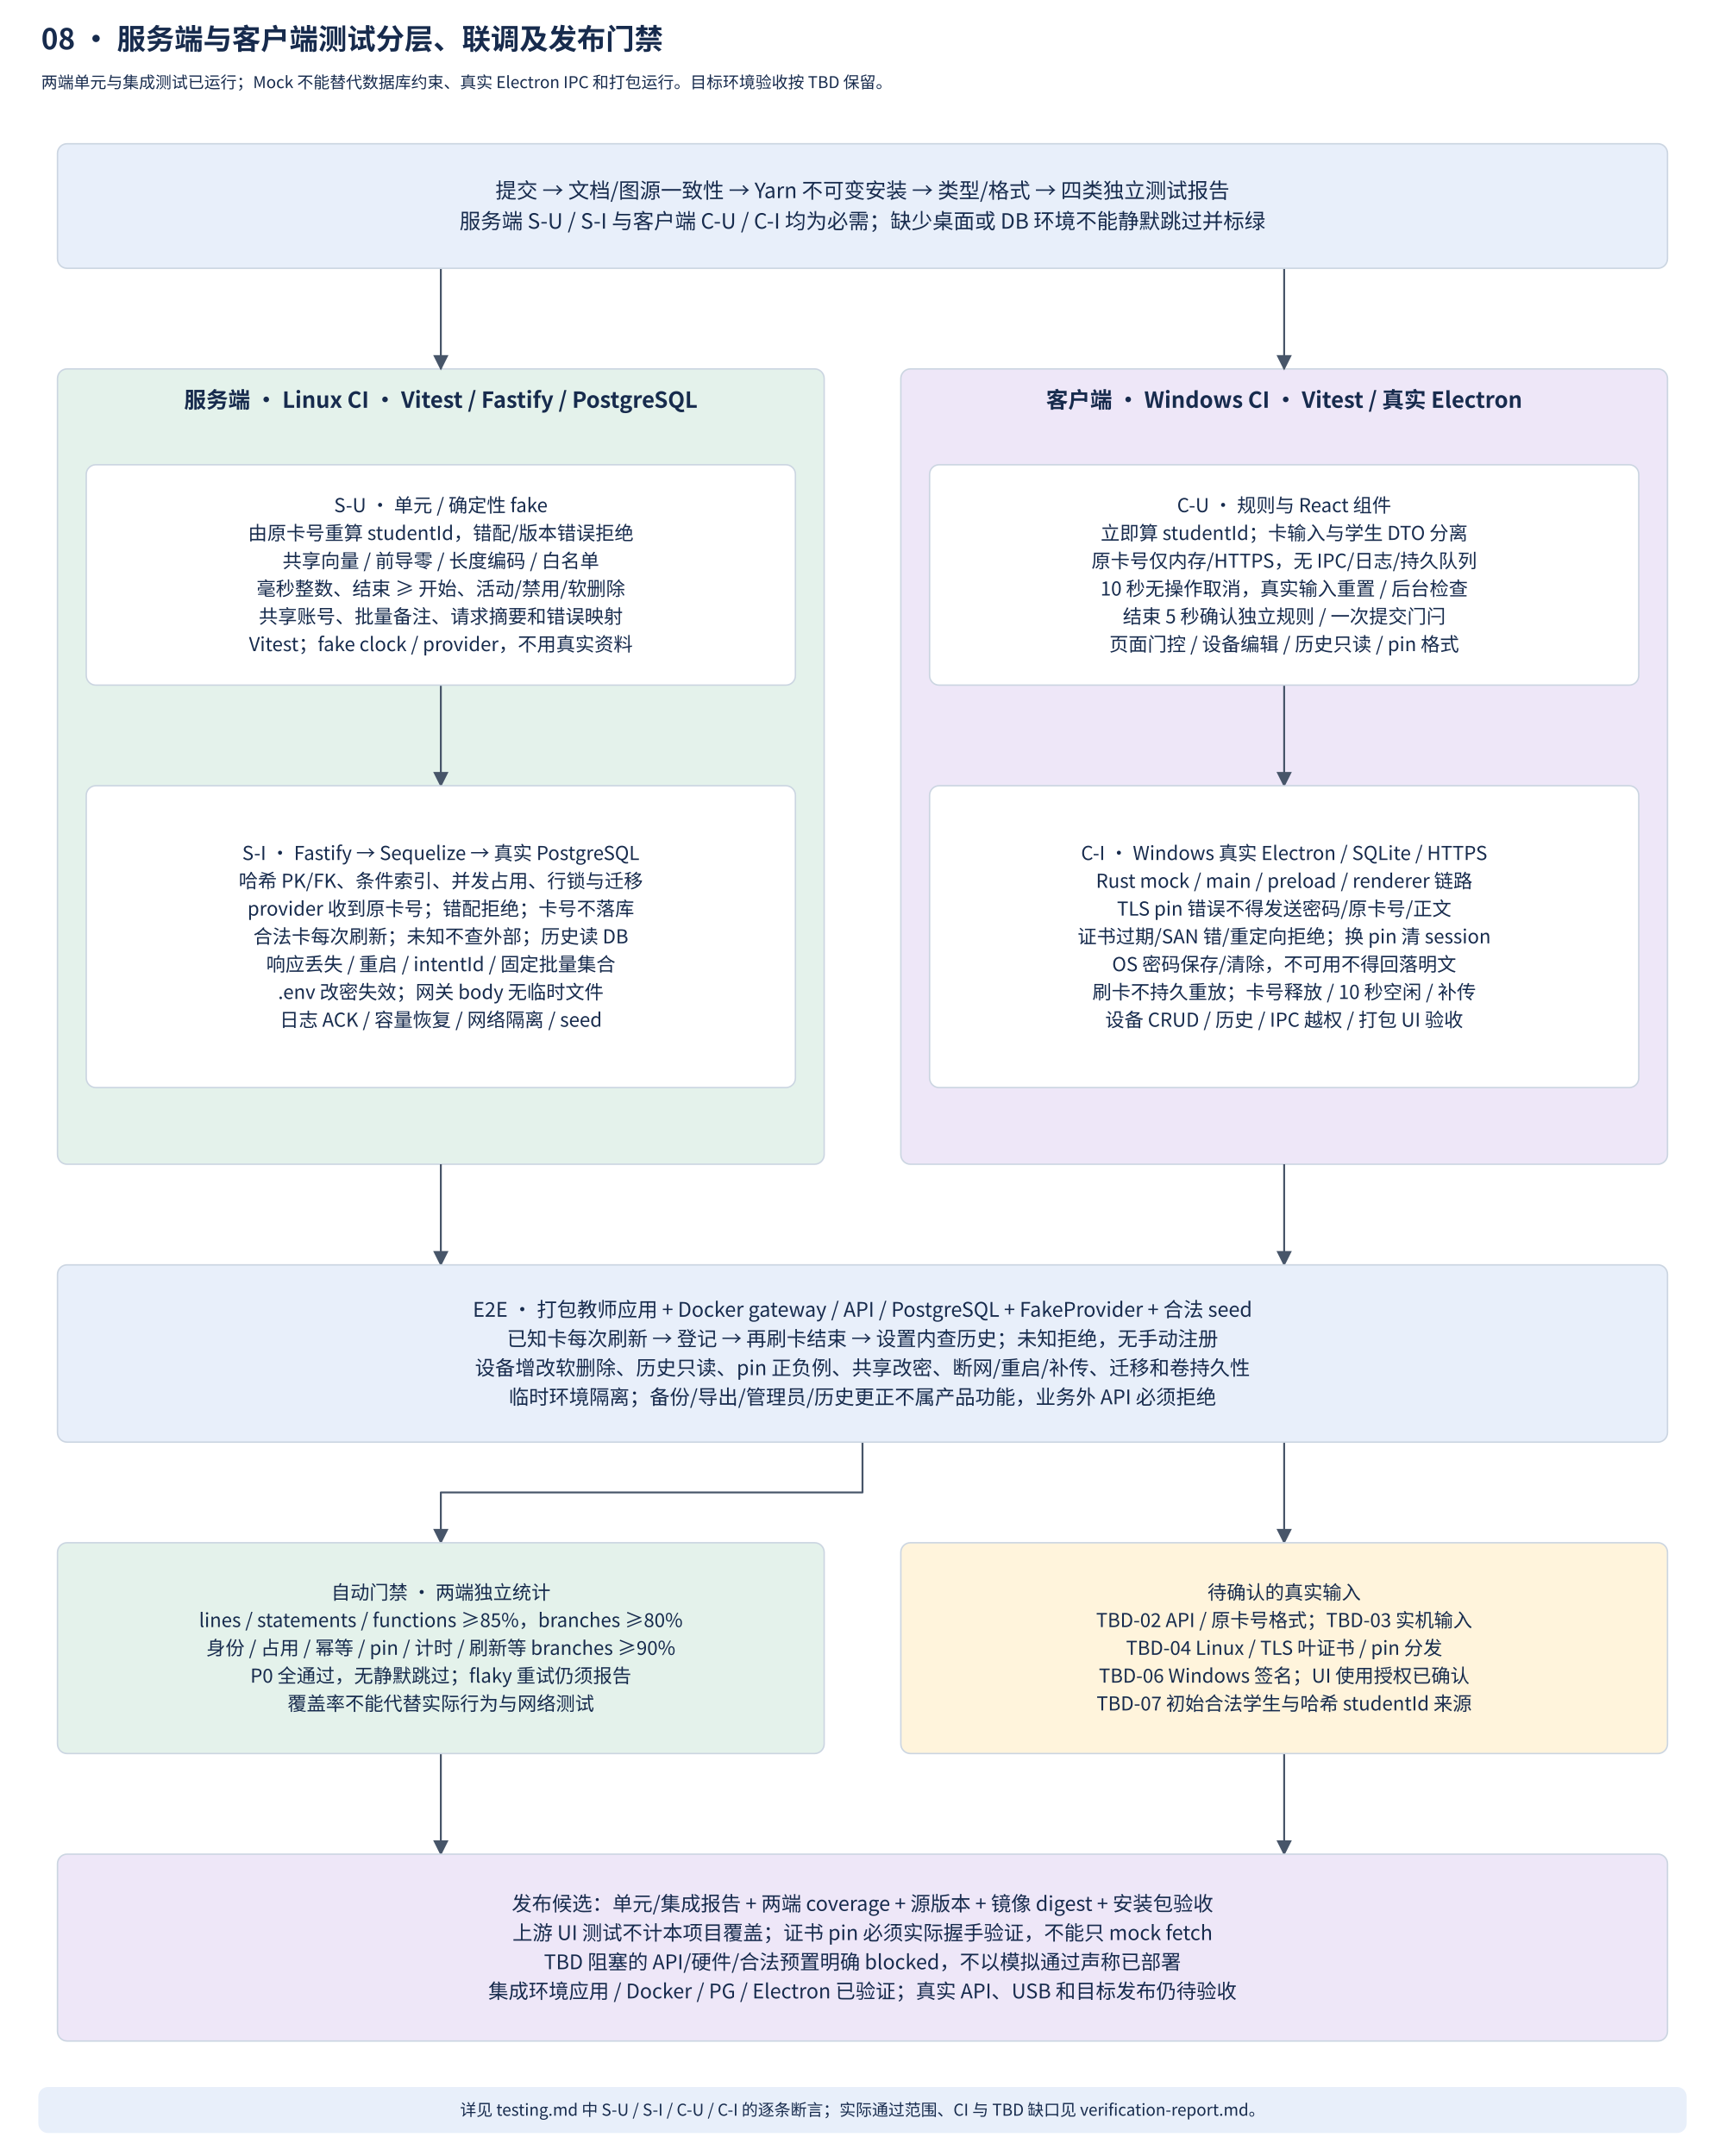
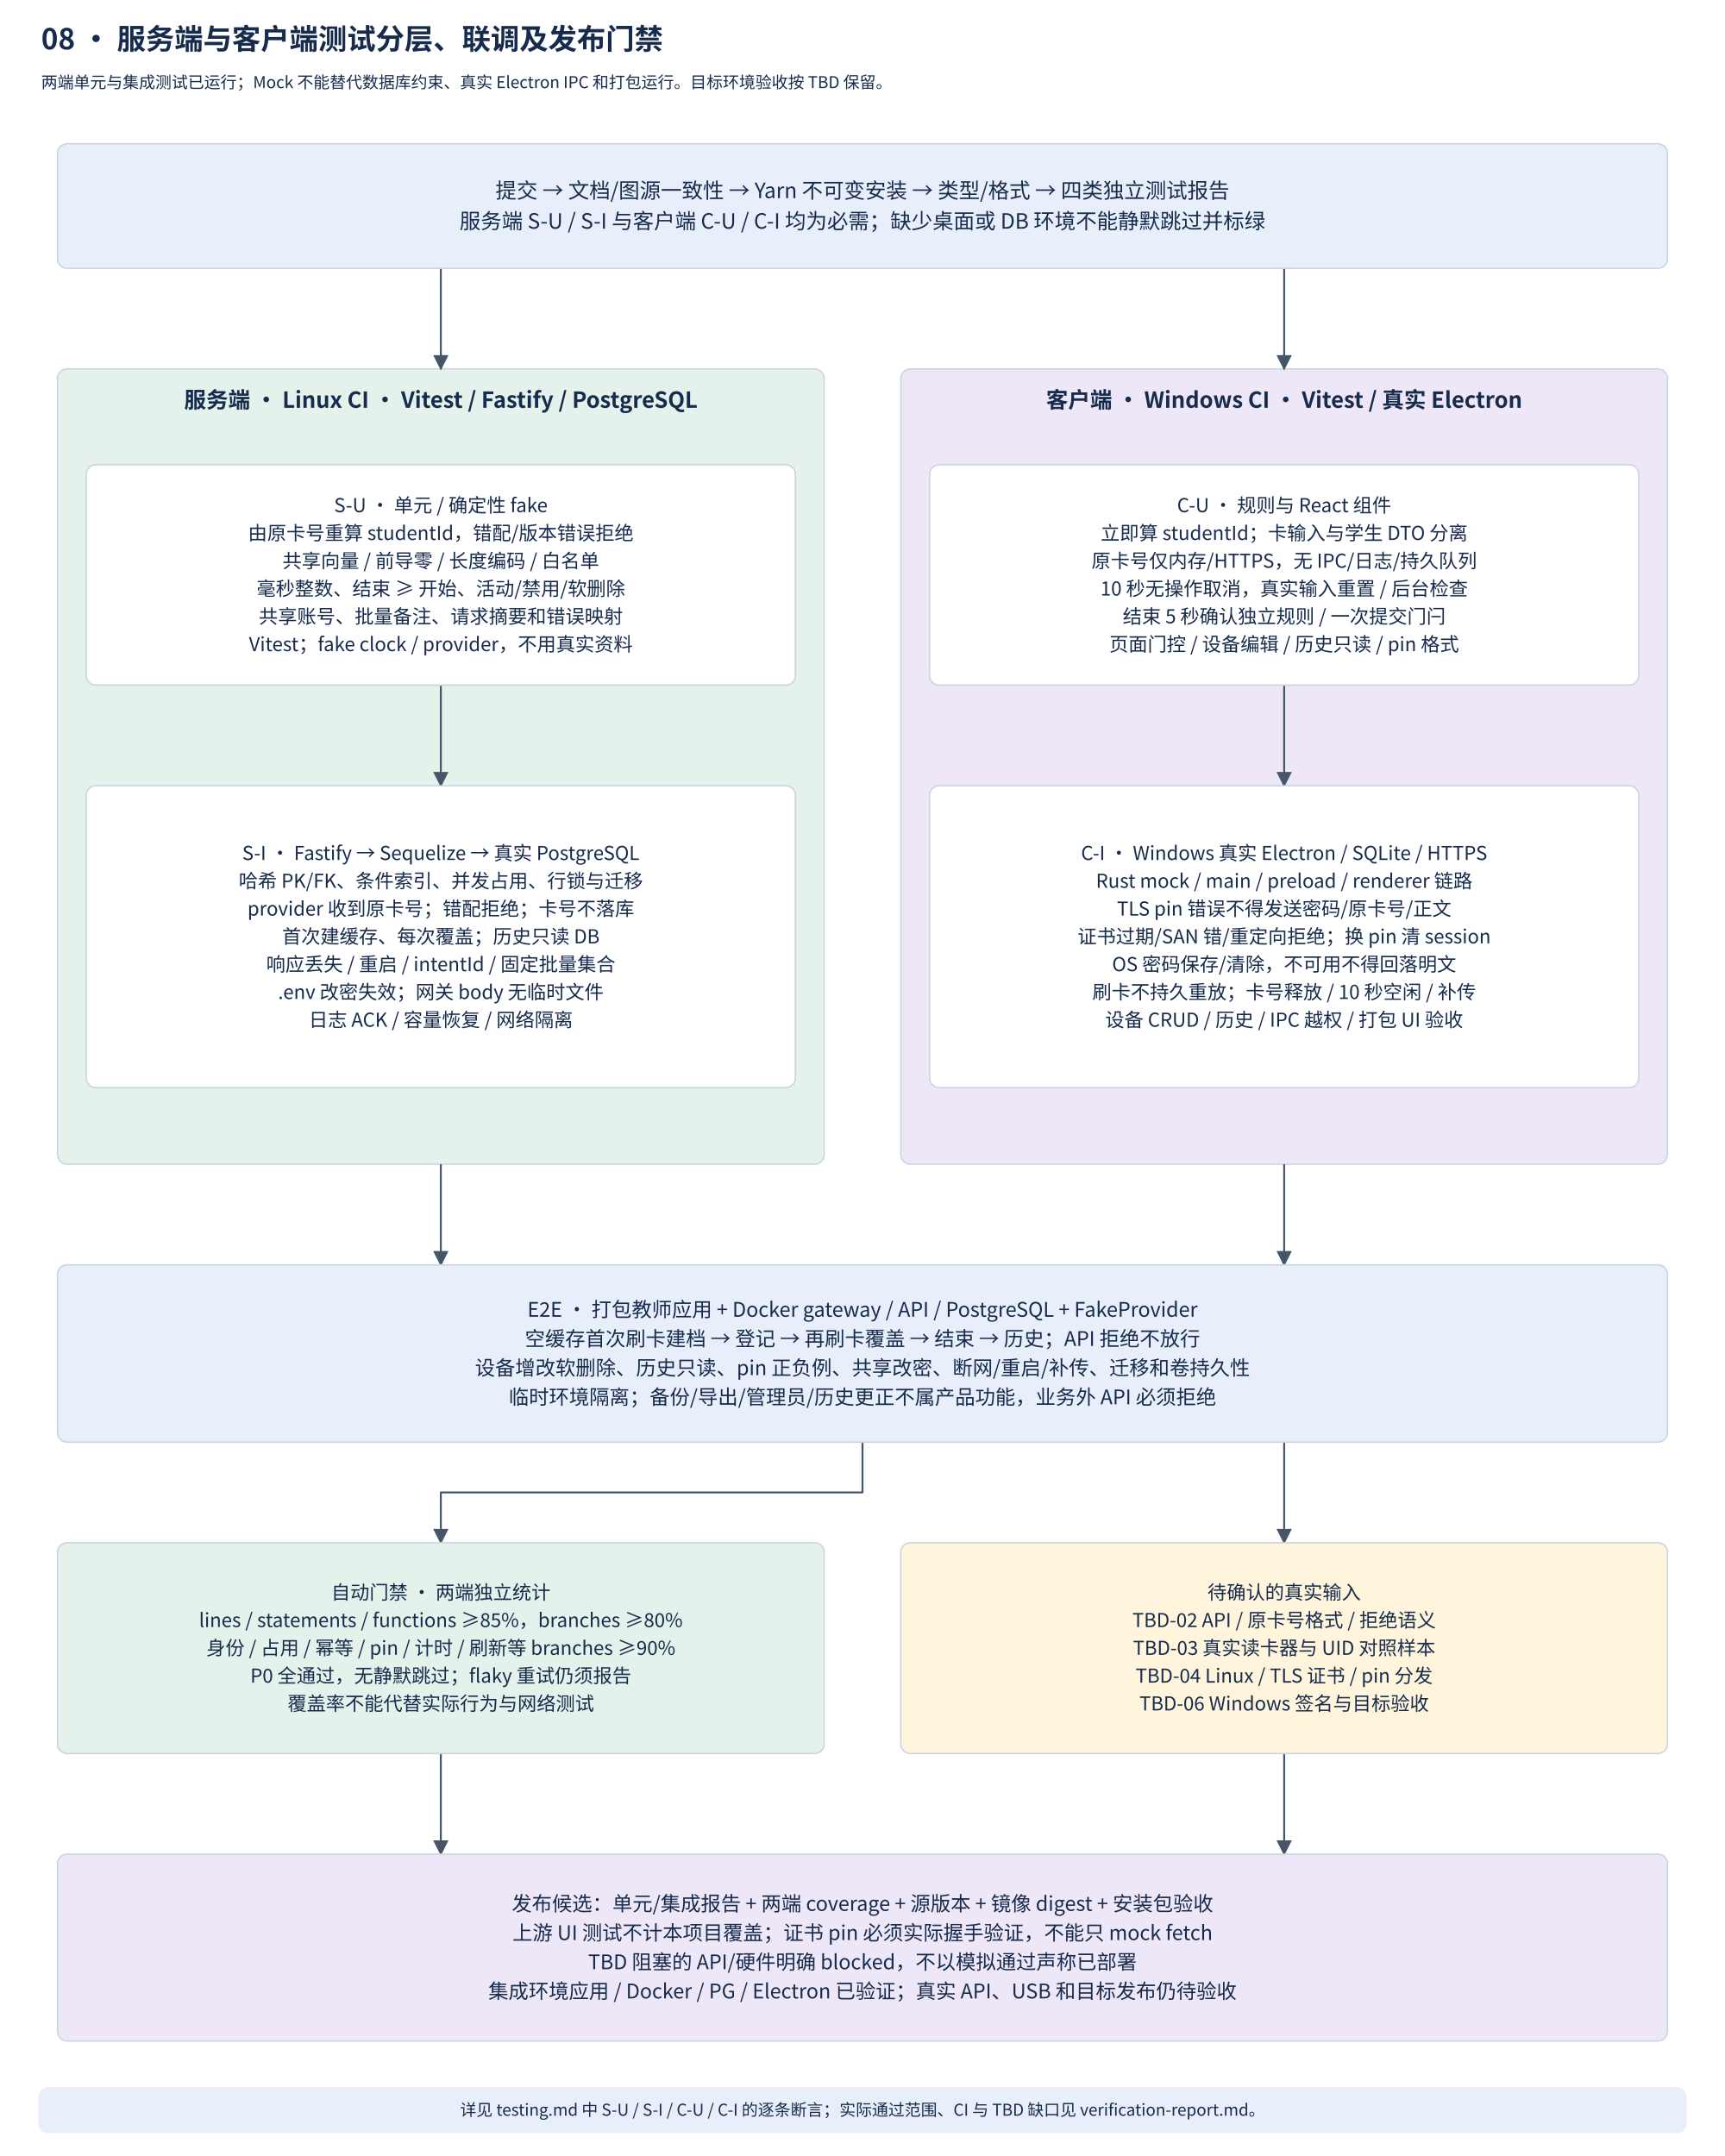
<svg xmlns="http://www.w3.org/2000/svg" width="1800" height="2250" viewBox="0 0 1800 2250" role="img" aria-labelledby="title desc">
  <defs>
    <marker id="arrow" viewBox="0 0 10 10" refX="9" refY="5" markerWidth="8" markerHeight="8" orient="auto-start-reverse">
      <path d="M 0 0 L 10 5 L 0 10 z" fill="#475569" />
    </marker>
  </defs>
  <rect width="1800" height="2250" fill="#ffffff" />
  <rect x="60" y="385" width="800" height="830" rx="10" fill="#e4f2eb" stroke="#cbd5e1" stroke-width="1.5" />
  <text x="460.0" y="806.3" text-anchor="middle" font-family="Microsoft YaHei, Noto Sans CJK SC, sans-serif" font-size="18" font-weight="400" fill="#172b4d" />
  <rect x="940" y="385" width="800" height="830" rx="10" fill="#eee7f8" stroke="#cbd5e1" stroke-width="1.5" />
  <text x="1340.0" y="806.3" text-anchor="middle" font-family="Microsoft YaHei, Noto Sans CJK SC, sans-serif" font-size="18" font-weight="400" fill="#172b4d" />
  <polyline points="460.0,715 460.0,820" fill="none" stroke="#475569" stroke-width="2" stroke-linejoin="round" marker-end="url(#arrow)" />
  <polyline points="1340.0,715 1340.0,820" fill="none" stroke="#475569" stroke-width="2" stroke-linejoin="round" marker-end="url(#arrow)" />
  <polyline points="460,280 460,385" fill="none" stroke="#475569" stroke-width="2" stroke-linejoin="round" marker-end="url(#arrow)" />
  <polyline points="1340,280 1340,385" fill="none" stroke="#475569" stroke-width="2" stroke-linejoin="round" marker-end="url(#arrow)" />
  <polyline points="460,1215 460,1320" fill="none" stroke="#475569" stroke-width="2" stroke-linejoin="round" marker-end="url(#arrow)" />
  <polyline points="1340,1215 1340,1320" fill="none" stroke="#475569" stroke-width="2" stroke-linejoin="round" marker-end="url(#arrow)" />
  <polyline points="900.0,1505 900.0,1557.5 460.0,1557.5 460.0,1610" fill="none" stroke="#475569" stroke-width="2" stroke-linejoin="round" marker-end="url(#arrow)" />
  <polyline points="1340,1505 1340,1610" fill="none" stroke="#475569" stroke-width="2" stroke-linejoin="round" marker-end="url(#arrow)" />
  <polyline points="460,1830 460,1935" fill="none" stroke="#475569" stroke-width="2" stroke-linejoin="round" marker-end="url(#arrow)" />
  <polyline points="1340,1830 1340,1935" fill="none" stroke="#475569" stroke-width="2" stroke-linejoin="round" marker-end="url(#arrow)" />
  <text x="43" y="51.5" text-anchor="start" font-family="Microsoft YaHei, Noto Sans CJK SC, sans-serif" font-size="30" font-weight="600" fill="#172b4d">08 · 服务端与客户端测试分层、联调及发布门禁</text>
  <text x="43" y="91.95" text-anchor="start" font-family="Microsoft YaHei, Noto Sans CJK SC, sans-serif" font-size="17" font-weight="400" fill="#172b4d">两端单元与集成测试已运行；Mock 不能替代数据库约束、真实 Electron IPC 和打包运行。目标环境验收按 TBD 保留。</text>
  <rect x="60" y="150" width="1680" height="130" rx="10" fill="#e8effa" stroke="#cbd5e1" stroke-width="1.5" />
  <text x="900.0" y="206.75" text-anchor="middle" font-family="Microsoft YaHei, Noto Sans CJK SC, sans-serif" font-size="22" font-weight="400" fill="#172b4d">提交 → 文档/图源一致性 → Yarn 不可变安装 → 类型/格式 → 四类独立测试报告</text>
  <text x="900.0" y="238.65" text-anchor="middle" font-family="Microsoft YaHei, Noto Sans CJK SC, sans-serif" font-size="22" font-weight="400" fill="#172b4d">服务端 S-U / S-I 与客户端 C-U / C-I 均为必需；缺少桌面或 DB 环境不能静默跳过并标绿</text>
  <text x="460.0" y="425.55" text-anchor="middle" font-family="Microsoft YaHei, Noto Sans CJK SC, sans-serif" font-size="23" font-weight="600" fill="#172b4d">服务端 · Linux CI · Vitest / Fastify / PostgreSQL</text>
  <text x="1340.0" y="425.55" text-anchor="middle" font-family="Microsoft YaHei, Noto Sans CJK SC, sans-serif" font-size="23" font-weight="600" fill="#172b4d">客户端 · Windows CI · Vitest / 真实 Electron</text>
  <rect x="90" y="485" width="740" height="230" rx="10" fill="#ffffff" stroke="#cbd5e1" stroke-width="1.5" />
  <text x="460.0" y="534.5" text-anchor="middle" font-family="Microsoft YaHei, Noto Sans CJK SC, sans-serif" font-size="20" font-weight="400" fill="#172b4d">S-U · 单元 / 确定性 fake</text>
  <text x="460.0" y="563.5" text-anchor="middle" font-family="Microsoft YaHei, Noto Sans CJK SC, sans-serif" font-size="20" font-weight="400" fill="#172b4d">由原卡号重算 studentId，错配/版本错误拒绝</text>
  <text x="460.0" y="592.5" text-anchor="middle" font-family="Microsoft YaHei, Noto Sans CJK SC, sans-serif" font-size="20" font-weight="400" fill="#172b4d">共享向量 / 前导零 / 长度编码 / 白名单</text>
  <text x="460.0" y="621.5" text-anchor="middle" font-family="Microsoft YaHei, Noto Sans CJK SC, sans-serif" font-size="20" font-weight="400" fill="#172b4d">毫秒整数、结束 ≥ 开始、活动/禁用/软删除</text>
  <text x="460.0" y="650.5" text-anchor="middle" font-family="Microsoft YaHei, Noto Sans CJK SC, sans-serif" font-size="20" font-weight="400" fill="#172b4d">共享账号、批量备注、请求摘要和错误映射</text>
  <text x="460.0" y="679.5" text-anchor="middle" font-family="Microsoft YaHei, Noto Sans CJK SC, sans-serif" font-size="20" font-weight="400" fill="#172b4d">Vitest；fake clock / provider，不用真实资料</text>
  <rect x="970" y="485" width="740" height="230" rx="10" fill="#ffffff" stroke="#cbd5e1" stroke-width="1.5" />
  <text x="1340.0" y="534.5" text-anchor="middle" font-family="Microsoft YaHei, Noto Sans CJK SC, sans-serif" font-size="20" font-weight="400" fill="#172b4d">C-U · 规则与 React 组件</text>
  <text x="1340.0" y="563.5" text-anchor="middle" font-family="Microsoft YaHei, Noto Sans CJK SC, sans-serif" font-size="20" font-weight="400" fill="#172b4d">立即算 studentId；卡输入与学生 DTO 分离</text>
  <text x="1340.0" y="592.5" text-anchor="middle" font-family="Microsoft YaHei, Noto Sans CJK SC, sans-serif" font-size="20" font-weight="400" fill="#172b4d">原卡号仅内存/HTTPS，无 IPC/日志/持久队列</text>
  <text x="1340.0" y="621.5" text-anchor="middle" font-family="Microsoft YaHei, Noto Sans CJK SC, sans-serif" font-size="20" font-weight="400" fill="#172b4d">10 秒无操作取消，真实输入重置 / 后台检查</text>
  <text x="1340.0" y="650.5" text-anchor="middle" font-family="Microsoft YaHei, Noto Sans CJK SC, sans-serif" font-size="20" font-weight="400" fill="#172b4d">结束 5 秒确认独立规则 / 一次提交门闩</text>
  <text x="1340.0" y="679.5" text-anchor="middle" font-family="Microsoft YaHei, Noto Sans CJK SC, sans-serif" font-size="20" font-weight="400" fill="#172b4d">页面门控 / 设备编辑 / 历史只读 / pin 格式</text>
  <rect x="90" y="820" width="740" height="315" rx="10" fill="#ffffff" stroke="#cbd5e1" stroke-width="1.5" />
  <text x="460.0" y="897.5" text-anchor="middle" font-family="Microsoft YaHei, Noto Sans CJK SC, sans-serif" font-size="20" font-weight="400" fill="#172b4d">S-I · Fastify → Sequelize → 真实 PostgreSQL</text>
  <text x="460.0" y="926.5" text-anchor="middle" font-family="Microsoft YaHei, Noto Sans CJK SC, sans-serif" font-size="20" font-weight="400" fill="#172b4d">哈希 PK/FK、条件索引、并发占用、行锁与迁移</text>
  <text x="460.0" y="955.5" text-anchor="middle" font-family="Microsoft YaHei, Noto Sans CJK SC, sans-serif" font-size="20" font-weight="400" fill="#172b4d">provider 收到原卡号；错配拒绝；卡号不落库</text>
-   <text x="460.0" y="984.5" text-anchor="middle" font-family="Microsoft YaHei, Noto Sans CJK SC, sans-serif" font-size="20" font-weight="400" fill="#172b4d">合法卡每次刷新；未知不查外部；历史读 DB</text>
+   <text x="460.0" y="984.5" text-anchor="middle" font-family="Microsoft YaHei, Noto Sans CJK SC, sans-serif" font-size="20" font-weight="400" fill="#172b4d">首次建缓存、每次覆盖；历史只读 DB</text>
  <text x="460.0" y="1013.5" text-anchor="middle" font-family="Microsoft YaHei, Noto Sans CJK SC, sans-serif" font-size="20" font-weight="400" fill="#172b4d">响应丢失 / 重启 / intentId / 固定批量集合</text>
  <text x="460.0" y="1042.5" text-anchor="middle" font-family="Microsoft YaHei, Noto Sans CJK SC, sans-serif" font-size="20" font-weight="400" fill="#172b4d">.env 改密失效；网关 body 无临时文件</text>
-   <text x="460.0" y="1071.5" text-anchor="middle" font-family="Microsoft YaHei, Noto Sans CJK SC, sans-serif" font-size="20" font-weight="400" fill="#172b4d">日志 ACK / 容量恢复 / 网络隔离 / seed</text>
+   <text x="460.0" y="1071.5" text-anchor="middle" font-family="Microsoft YaHei, Noto Sans CJK SC, sans-serif" font-size="20" font-weight="400" fill="#172b4d">日志 ACK / 容量恢复 / 网络隔离</text>
  <rect x="970" y="820" width="740" height="315" rx="10" fill="#ffffff" stroke="#cbd5e1" stroke-width="1.5" />
  <text x="1340.0" y="897.5" text-anchor="middle" font-family="Microsoft YaHei, Noto Sans CJK SC, sans-serif" font-size="20" font-weight="400" fill="#172b4d">C-I · Windows 真实 Electron / SQLite / HTTPS</text>
  <text x="1340.0" y="926.5" text-anchor="middle" font-family="Microsoft YaHei, Noto Sans CJK SC, sans-serif" font-size="20" font-weight="400" fill="#172b4d">Rust mock / main / preload / renderer 链路</text>
  <text x="1340.0" y="955.5" text-anchor="middle" font-family="Microsoft YaHei, Noto Sans CJK SC, sans-serif" font-size="20" font-weight="400" fill="#172b4d">TLS pin 错误不得发送密码/原卡号/正文</text>
  <text x="1340.0" y="984.5" text-anchor="middle" font-family="Microsoft YaHei, Noto Sans CJK SC, sans-serif" font-size="20" font-weight="400" fill="#172b4d">证书过期/SAN 错/重定向拒绝；换 pin 清 session</text>
  <text x="1340.0" y="1013.5" text-anchor="middle" font-family="Microsoft YaHei, Noto Sans CJK SC, sans-serif" font-size="20" font-weight="400" fill="#172b4d">OS 密码保存/清除，不可用不得回落明文</text>
  <text x="1340.0" y="1042.5" text-anchor="middle" font-family="Microsoft YaHei, Noto Sans CJK SC, sans-serif" font-size="20" font-weight="400" fill="#172b4d">刷卡不持久重放；卡号释放 / 10 秒空闲 / 补传</text>
  <text x="1340.0" y="1071.5" text-anchor="middle" font-family="Microsoft YaHei, Noto Sans CJK SC, sans-serif" font-size="20" font-weight="400" fill="#172b4d">设备 CRUD / 历史 / IPC 越权 / 打包 UI 验收</text>
  <rect x="60" y="1320" width="1680" height="185" rx="10" fill="#e8effa" stroke="#cbd5e1" stroke-width="1.5" />
-   <text x="900.0" y="1374.175" text-anchor="middle" font-family="Microsoft YaHei, Noto Sans CJK SC, sans-serif" font-size="21" font-weight="400" fill="#172b4d">E2E · 打包教师应用 + Docker gateway / API / PostgreSQL + FakeProvider + 合法 seed</text>
-   <text x="900.0" y="1404.625" text-anchor="middle" font-family="Microsoft YaHei, Noto Sans CJK SC, sans-serif" font-size="21" font-weight="400" fill="#172b4d">已知卡每次刷新 → 登记 → 再刷卡结束 → 设置内查历史；未知拒绝，无手动注册</text>
+   <text x="900.0" y="1374.175" text-anchor="middle" font-family="Microsoft YaHei, Noto Sans CJK SC, sans-serif" font-size="21" font-weight="400" fill="#172b4d">E2E · 打包教师应用 + Docker gateway / API / PostgreSQL + FakeProvider</text>
+   <text x="900.0" y="1404.625" text-anchor="middle" font-family="Microsoft YaHei, Noto Sans CJK SC, sans-serif" font-size="21" font-weight="400" fill="#172b4d">空缓存首次刷卡建档 → 登记 → 再刷卡覆盖 → 结束 → 历史；API 拒绝不放行</text>
  <text x="900.0" y="1435.075" text-anchor="middle" font-family="Microsoft YaHei, Noto Sans CJK SC, sans-serif" font-size="21" font-weight="400" fill="#172b4d">设备增改软删除、历史只读、pin 正负例、共享改密、断网/重启/补传、迁移和卷持久性</text>
  <text x="900.0" y="1465.525" text-anchor="middle" font-family="Microsoft YaHei, Noto Sans CJK SC, sans-serif" font-size="21" font-weight="400" fill="#172b4d">临时环境隔离；备份/导出/管理员/历史更正不属产品功能，业务外 API 必须拒绝</text>
  <rect x="60" y="1610" width="800" height="220" rx="10" fill="#e4f2eb" stroke="#cbd5e1" stroke-width="1.5" />
  <text x="460.0" y="1669.0" text-anchor="middle" font-family="Microsoft YaHei, Noto Sans CJK SC, sans-serif" font-size="20" font-weight="400" fill="#172b4d">自动门禁 · 两端独立统计</text>
  <text x="460.0" y="1698.0" text-anchor="middle" font-family="Microsoft YaHei, Noto Sans CJK SC, sans-serif" font-size="20" font-weight="400" fill="#172b4d">lines / statements / functions ≥85%，branches ≥80%</text>
  <text x="460.0" y="1727.0" text-anchor="middle" font-family="Microsoft YaHei, Noto Sans CJK SC, sans-serif" font-size="20" font-weight="400" fill="#172b4d">身份 / 占用 / 幂等 / pin / 计时 / 刷新等 branches ≥90%</text>
  <text x="460.0" y="1756.0" text-anchor="middle" font-family="Microsoft YaHei, Noto Sans CJK SC, sans-serif" font-size="20" font-weight="400" fill="#172b4d">P0 全通过，无静默跳过；flaky 重试仍须报告</text>
  <text x="460.0" y="1785.0" text-anchor="middle" font-family="Microsoft YaHei, Noto Sans CJK SC, sans-serif" font-size="20" font-weight="400" fill="#172b4d">覆盖率不能代替实际行为与网络测试</text>
  <rect x="940" y="1610" width="800" height="220" rx="10" fill="#fff4dc" stroke="#cbd5e1" stroke-width="1.5" />
  <text x="1340.0" y="1669.0" text-anchor="middle" font-family="Microsoft YaHei, Noto Sans CJK SC, sans-serif" font-size="20" font-weight="400" fill="#172b4d">待确认的真实输入</text>
-   <text x="1340.0" y="1698.0" text-anchor="middle" font-family="Microsoft YaHei, Noto Sans CJK SC, sans-serif" font-size="20" font-weight="400" fill="#172b4d">TBD-02 API / 原卡号格式；TBD-03 实机输入</text>
-   <text x="1340.0" y="1727.0" text-anchor="middle" font-family="Microsoft YaHei, Noto Sans CJK SC, sans-serif" font-size="20" font-weight="400" fill="#172b4d">TBD-04 Linux / TLS 叶证书 / pin 分发</text>
-   <text x="1340.0" y="1756.0" text-anchor="middle" font-family="Microsoft YaHei, Noto Sans CJK SC, sans-serif" font-size="20" font-weight="400" fill="#172b4d">TBD-06 Windows 签名；UI 使用授权已确认</text>
-   <text x="1340.0" y="1785.0" text-anchor="middle" font-family="Microsoft YaHei, Noto Sans CJK SC, sans-serif" font-size="20" font-weight="400" fill="#172b4d">TBD-07 初始合法学生与哈希 studentId 来源</text>
+   <text x="1340.0" y="1698.0" text-anchor="middle" font-family="Microsoft YaHei, Noto Sans CJK SC, sans-serif" font-size="20" font-weight="400" fill="#172b4d">TBD-02 API / 原卡号格式 / 拒绝语义</text>
+   <text x="1340.0" y="1727.0" text-anchor="middle" font-family="Microsoft YaHei, Noto Sans CJK SC, sans-serif" font-size="20" font-weight="400" fill="#172b4d">TBD-03 真实读卡器与 UID 对照样本</text>
+   <text x="1340.0" y="1756.0" text-anchor="middle" font-family="Microsoft YaHei, Noto Sans CJK SC, sans-serif" font-size="20" font-weight="400" fill="#172b4d">TBD-04 Linux / TLS 证书 / pin 分发</text>
+   <text x="1340.0" y="1785.0" text-anchor="middle" font-family="Microsoft YaHei, Noto Sans CJK SC, sans-serif" font-size="20" font-weight="400" fill="#172b4d">TBD-06 Windows 签名与目标验收</text>
  <rect x="60" y="1935" width="1680" height="195" rx="10" fill="#eee7f8" stroke="#cbd5e1" stroke-width="1.5" />
  <text x="900.0" y="1994.175" text-anchor="middle" font-family="Microsoft YaHei, Noto Sans CJK SC, sans-serif" font-size="21" font-weight="400" fill="#172b4d">发布候选：单元/集成报告 + 两端 coverage + 源版本 + 镜像 digest + 安装包验收</text>
  <text x="900.0" y="2024.625" text-anchor="middle" font-family="Microsoft YaHei, Noto Sans CJK SC, sans-serif" font-size="21" font-weight="400" fill="#172b4d">上游 UI 测试不计本项目覆盖；证书 pin 必须实际握手验证，不能只 mock fetch</text>
-   <text x="900.0" y="2055.075" text-anchor="middle" font-family="Microsoft YaHei, Noto Sans CJK SC, sans-serif" font-size="21" font-weight="400" fill="#172b4d">TBD 阻塞的 API/硬件/合法预置明确 blocked，不以模拟通过声称已部署</text>
+   <text x="900.0" y="2055.075" text-anchor="middle" font-family="Microsoft YaHei, Noto Sans CJK SC, sans-serif" font-size="21" font-weight="400" fill="#172b4d">TBD 阻塞的 API/硬件明确 blocked，不以模拟通过声称已部署</text>
  <text x="900.0" y="2085.525" text-anchor="middle" font-family="Microsoft YaHei, Noto Sans CJK SC, sans-serif" font-size="21" font-weight="400" fill="#172b4d">集成环境应用 / Docker / PG / Electron 已验证；真实 API、USB 和目标发布仍待验收</text>
  <rect x="40" y="2178" width="1720" height="48" rx="10" fill="#e8effa" stroke="none" stroke-width="1.5" />
  <text x="900.0" y="2207.95" text-anchor="middle" font-family="Microsoft YaHei, Noto Sans CJK SC, sans-serif" font-size="17" font-weight="400" fill="#172b4d">详见 testing.md 中 S-U / S-I / C-U / C-I 的逐条断言；实际通过范围、CI 与 TBD 缺口见 verification-report.md。</text>
</svg>
